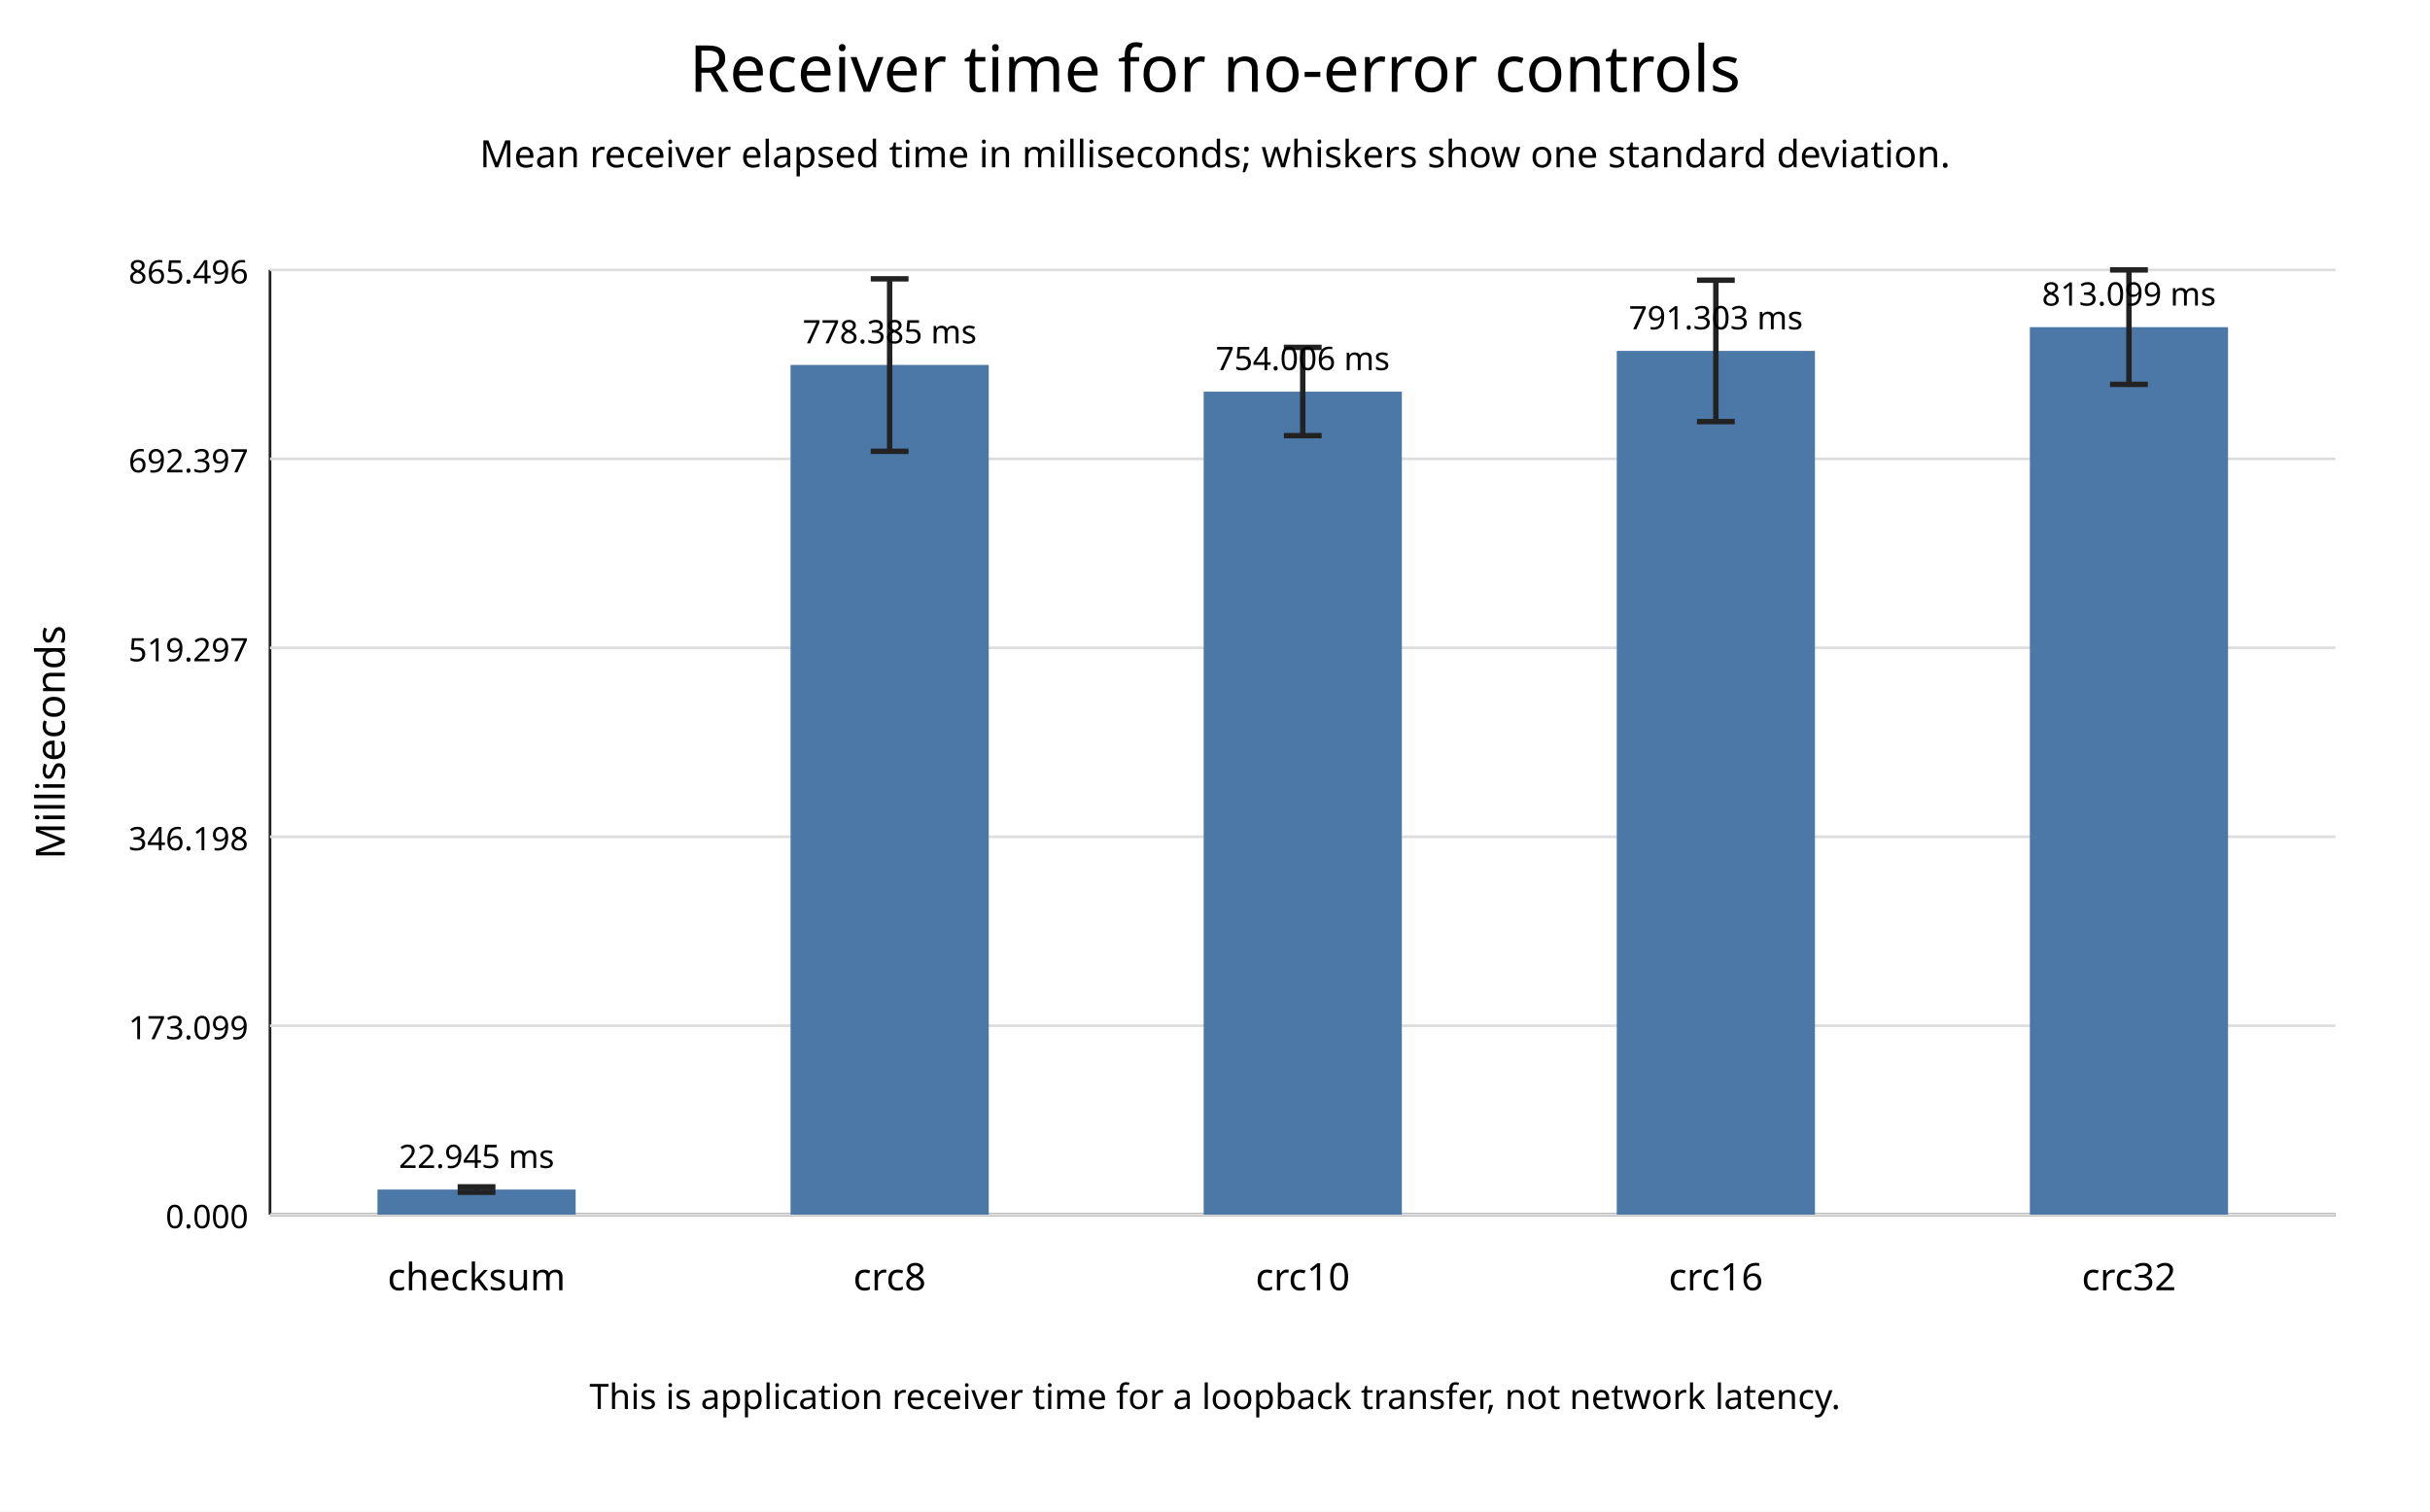
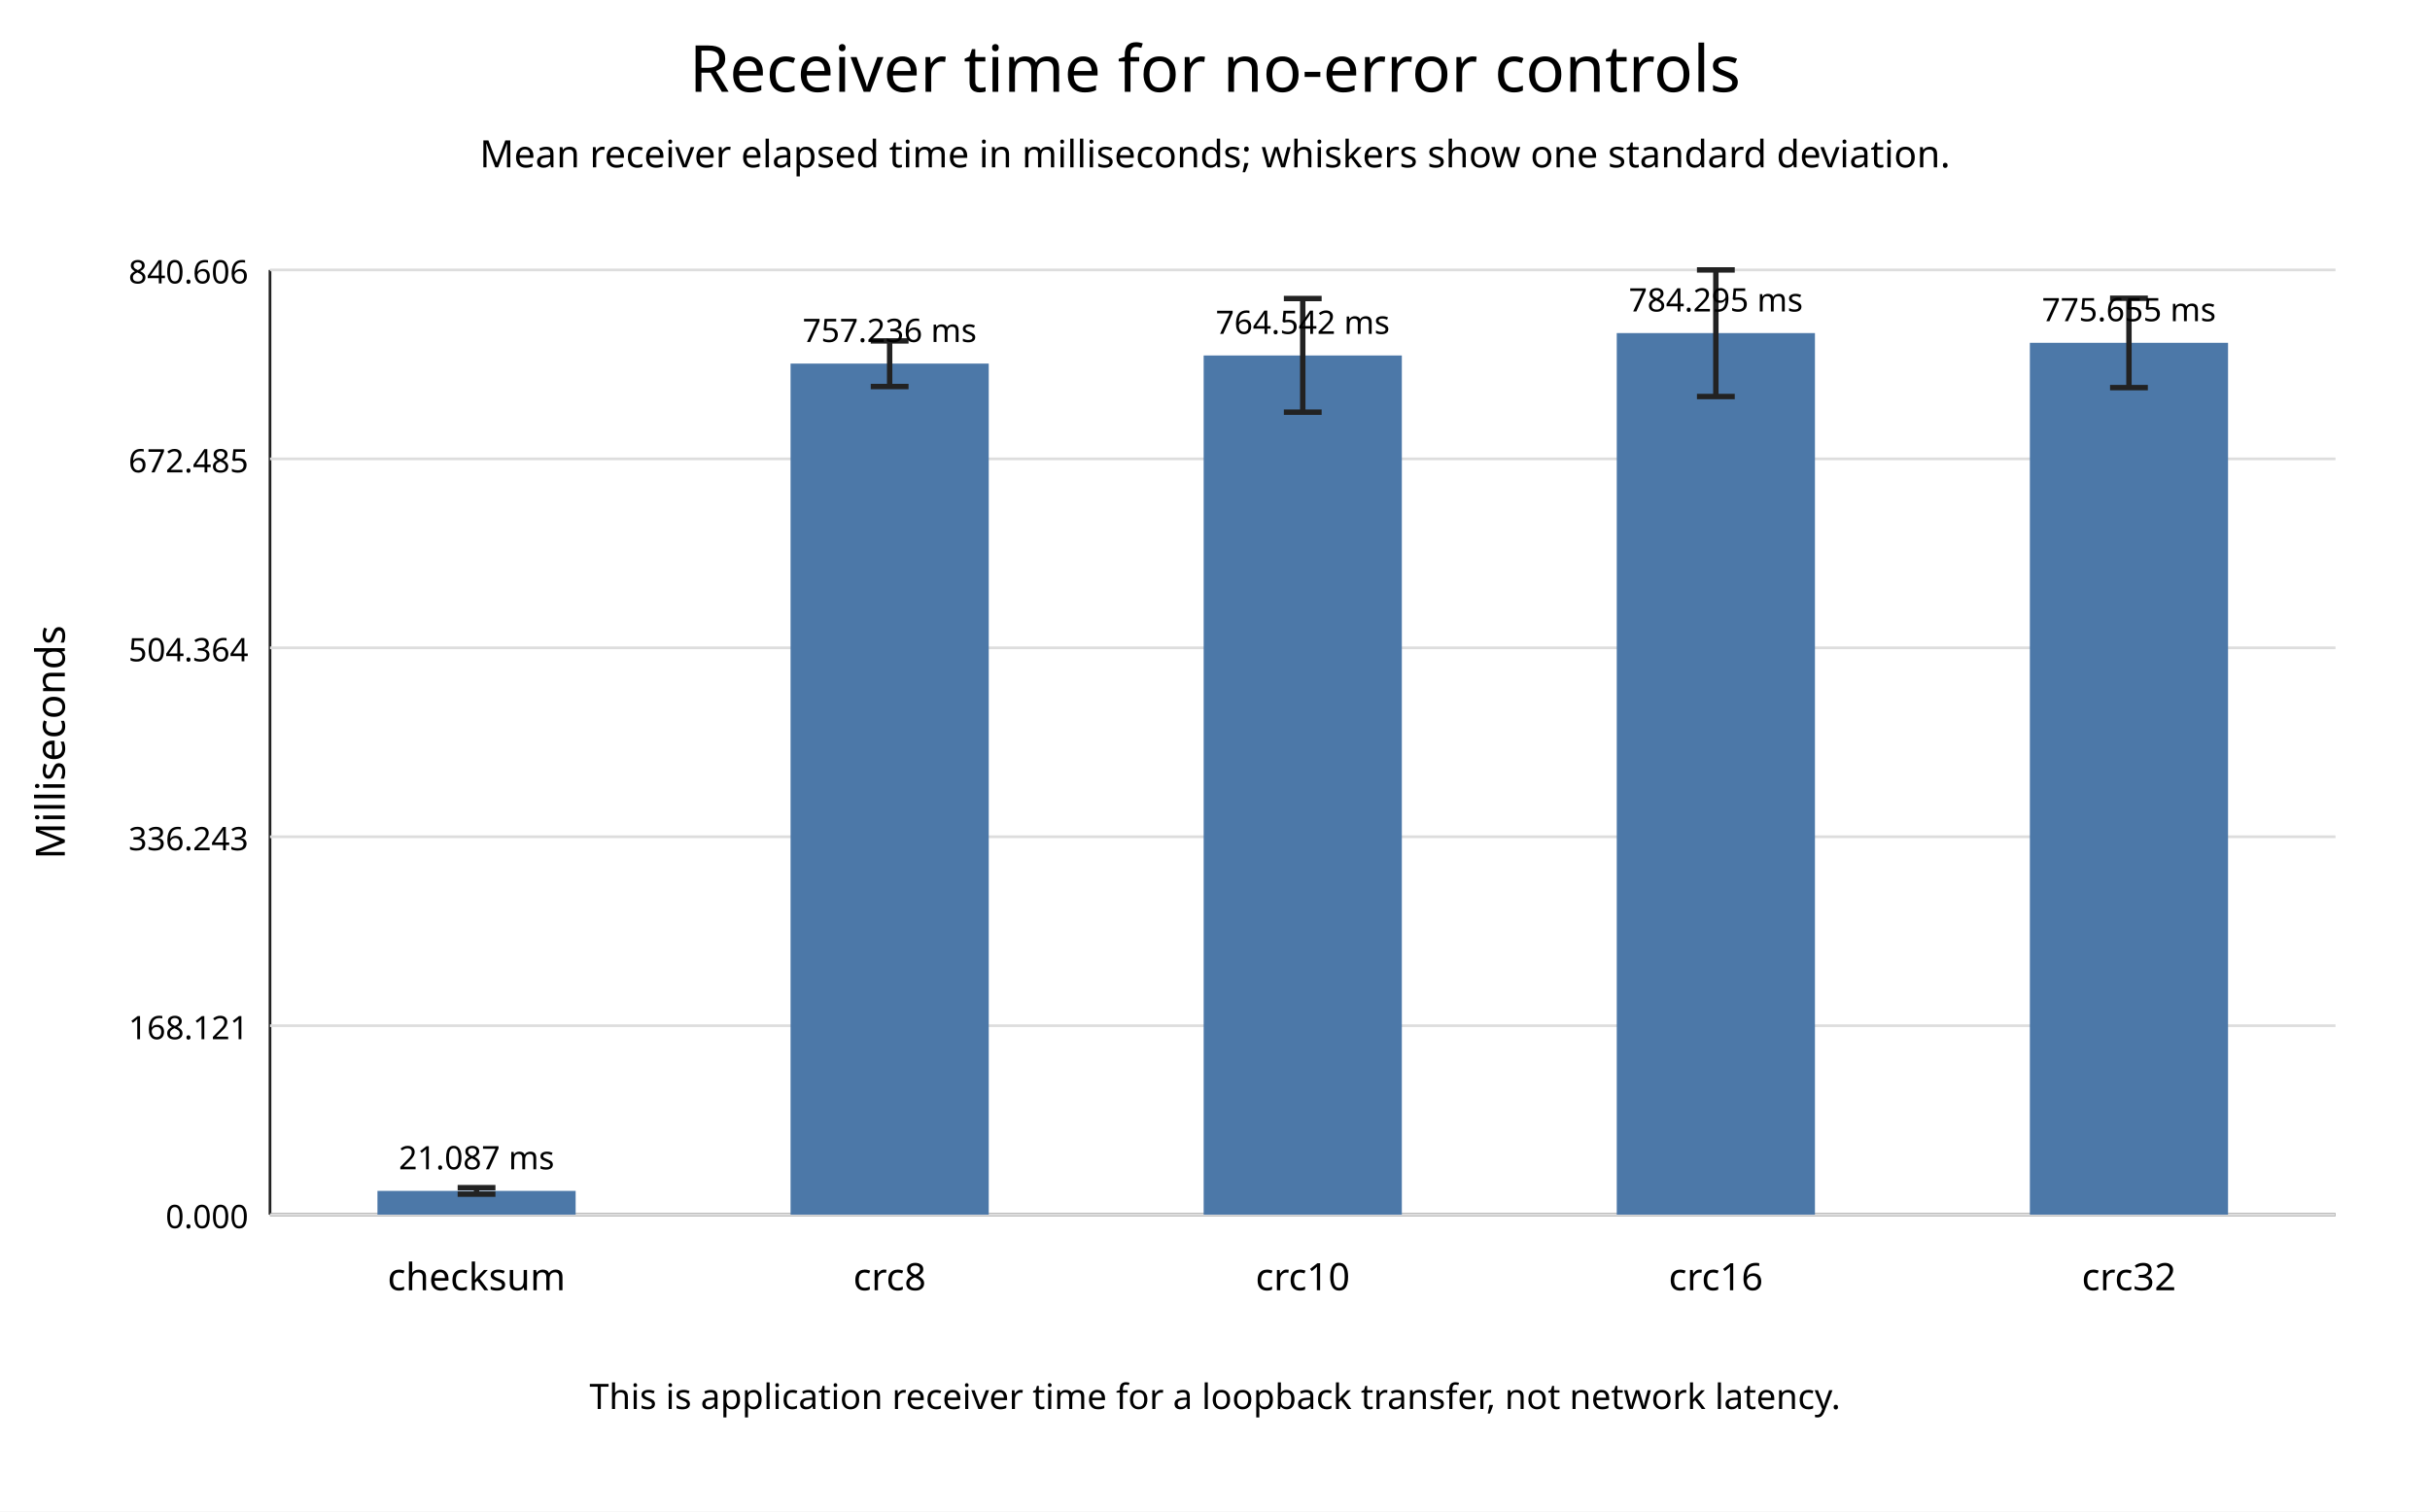
<svg xmlns="http://www.w3.org/2000/svg" width="900" height="560" viewBox="0 0 900 560">
  <rect width="100%" height="100%" fill="white" />
  <text x="450.0" y="34" text-anchor="middle" font-family="sans-serif" font-size="24">Receiver time for no-error controls</text>
  <text x="450" y="62" text-anchor="middle" font-family="sans-serif" font-size="14">Mean receiver elapsed time in milliseconds; whiskers show one standard deviation.</text>
  <line x1="100" y1="100" x2="100" y2="450" stroke="#222" />
  <line x1="100" y1="450" x2="865" y2="450" stroke="#222" />
  <line x1="100" y1="450.0" x2="865" y2="450.0" stroke="#DDD" />
  <text x="92" y="455.0" text-anchor="end" font-family="sans-serif" font-size="12">0.000</text>
  <line x1="100" y1="380.0" x2="865" y2="380.0" stroke="#DDD" />
-   <text x="92" y="385.0" text-anchor="end" font-family="sans-serif" font-size="12">173.099</text>
+   <text x="92" y="385.0" text-anchor="end" font-family="sans-serif" font-size="12">168.121</text>
  <line x1="100" y1="310.0" x2="865" y2="310.0" stroke="#DDD" />
-   <text x="92" y="315.0" text-anchor="end" font-family="sans-serif" font-size="12">346.198</text>
+   <text x="92" y="315.0" text-anchor="end" font-family="sans-serif" font-size="12">336.243</text>
  <line x1="100" y1="240.0" x2="865" y2="240.0" stroke="#DDD" />
-   <text x="92" y="245.0" text-anchor="end" font-family="sans-serif" font-size="12">519.297</text>
+   <text x="92" y="245.0" text-anchor="end" font-family="sans-serif" font-size="12">504.364</text>
  <line x1="100" y1="170.0" x2="865" y2="170.0" stroke="#DDD" />
-   <text x="92" y="175.0" text-anchor="end" font-family="sans-serif" font-size="12">692.397</text>
+   <text x="92" y="175.0" text-anchor="end" font-family="sans-serif" font-size="12">672.485</text>
  <line x1="100" y1="100.0" x2="865" y2="100.0" stroke="#DDD" />
-   <text x="92" y="105.0" text-anchor="end" font-family="sans-serif" font-size="12">865.496</text>
-   <rect x="139.8" y="440.7" width="73.4" height="9.3" fill="#4C78A8" />
-   <line x1="176.5" y1="439.7" x2="176.5" y2="441.7" stroke="#222" stroke-width="2" />
-   <line x1="169.5" y1="439.7" x2="183.5" y2="439.7" stroke="#222" stroke-width="2" />
-   <line x1="169.5" y1="441.7" x2="183.5" y2="441.7" stroke="#222" stroke-width="2" />
+   <text x="92" y="105.0" text-anchor="end" font-family="sans-serif" font-size="12">840.606</text>
+   <rect x="139.8" y="441.2" width="73.4" height="8.8" fill="#4C78A8" />
+   <line x1="176.5" y1="440.0" x2="176.5" y2="442.4" stroke="#222" stroke-width="2" />
+   <line x1="169.5" y1="440.0" x2="183.5" y2="440.0" stroke="#222" stroke-width="2" />
+   <line x1="169.5" y1="442.4" x2="183.5" y2="442.4" stroke="#222" stroke-width="2" />
  <text x="176.5" y="478" text-anchor="middle" font-family="sans-serif" font-size="14">checksum</text>
-   <text x="176.5" y="432.7" text-anchor="middle" font-family="sans-serif" font-size="12">22.945 ms</text>
-   <rect x="292.8" y="135.2" width="73.4" height="314.8" fill="#4C78A8" />
-   <line x1="329.5" y1="103.3" x2="329.5" y2="167.2" stroke="#222" stroke-width="2" />
-   <line x1="322.5" y1="103.3" x2="336.5" y2="103.3" stroke="#222" stroke-width="2" />
-   <line x1="322.5" y1="167.2" x2="336.5" y2="167.2" stroke="#222" stroke-width="2" />
+   <text x="176.5" y="433.2" text-anchor="middle" font-family="sans-serif" font-size="12">21.087 ms</text>
+   <rect x="292.8" y="134.7" width="73.4" height="315.3" fill="#4C78A8" />
+   <line x1="329.5" y1="126.3" x2="329.5" y2="143.2" stroke="#222" stroke-width="2" />
+   <line x1="322.5" y1="126.3" x2="336.5" y2="126.3" stroke="#222" stroke-width="2" />
+   <line x1="322.5" y1="143.2" x2="336.5" y2="143.2" stroke="#222" stroke-width="2" />
  <text x="329.5" y="478" text-anchor="middle" font-family="sans-serif" font-size="14">crc8</text>
-   <text x="329.5" y="127.2" text-anchor="middle" font-family="sans-serif" font-size="12">778.385 ms</text>
-   <rect x="445.8" y="145.1" width="73.4" height="304.9" fill="#4C78A8" />
-   <line x1="482.5" y1="128.7" x2="482.5" y2="161.4" stroke="#222" stroke-width="2" />
-   <line x1="475.5" y1="128.7" x2="489.5" y2="128.7" stroke="#222" stroke-width="2" />
-   <line x1="475.5" y1="161.4" x2="489.5" y2="161.4" stroke="#222" stroke-width="2" />
+   <text x="329.5" y="126.7" text-anchor="middle" font-family="sans-serif" font-size="12">757.236 ms</text>
+   <rect x="445.8" y="131.7" width="73.4" height="318.3" fill="#4C78A8" />
+   <line x1="482.5" y1="110.6" x2="482.5" y2="152.7" stroke="#222" stroke-width="2" />
+   <line x1="475.5" y1="110.6" x2="489.5" y2="110.6" stroke="#222" stroke-width="2" />
+   <line x1="475.5" y1="152.7" x2="489.5" y2="152.7" stroke="#222" stroke-width="2" />
  <text x="482.5" y="478" text-anchor="middle" font-family="sans-serif" font-size="14">crc10</text>
-   <text x="482.5" y="137.1" text-anchor="middle" font-family="sans-serif" font-size="12">754.006 ms</text>
-   <rect x="598.8" y="130.0" width="73.4" height="320.0" fill="#4C78A8" />
-   <line x1="635.5" y1="103.8" x2="635.5" y2="156.2" stroke="#222" stroke-width="2" />
-   <line x1="628.5" y1="103.8" x2="642.5" y2="103.8" stroke="#222" stroke-width="2" />
-   <line x1="628.5" y1="156.2" x2="642.5" y2="156.2" stroke="#222" stroke-width="2" />
+   <text x="482.5" y="123.7" text-anchor="middle" font-family="sans-serif" font-size="12">764.542 ms</text>
+   <rect x="598.8" y="123.4" width="73.4" height="326.6" fill="#4C78A8" />
+   <line x1="635.5" y1="100.0" x2="635.5" y2="146.9" stroke="#222" stroke-width="2" />
+   <line x1="628.5" y1="100.0" x2="642.5" y2="100.0" stroke="#222" stroke-width="2" />
+   <line x1="628.5" y1="146.9" x2="642.5" y2="146.9" stroke="#222" stroke-width="2" />
  <text x="635.5" y="478" text-anchor="middle" font-family="sans-serif" font-size="14">crc16</text>
-   <text x="635.5" y="122.0" text-anchor="middle" font-family="sans-serif" font-size="12">791.303 ms</text>
-   <rect x="751.8" y="121.2" width="73.4" height="328.8" fill="#4C78A8" />
-   <line x1="788.5" y1="100.0" x2="788.5" y2="142.4" stroke="#222" stroke-width="2" />
-   <line x1="781.5" y1="100.0" x2="795.5" y2="100.0" stroke="#222" stroke-width="2" />
-   <line x1="781.5" y1="142.4" x2="795.5" y2="142.4" stroke="#222" stroke-width="2" />
+   <text x="635.5" y="115.4" text-anchor="middle" font-family="sans-serif" font-size="12">784.295 ms</text>
+   <rect x="751.8" y="127.0" width="73.4" height="323.0" fill="#4C78A8" />
+   <line x1="788.5" y1="110.5" x2="788.5" y2="143.6" stroke="#222" stroke-width="2" />
+   <line x1="781.5" y1="110.5" x2="795.5" y2="110.5" stroke="#222" stroke-width="2" />
+   <line x1="781.5" y1="143.6" x2="795.5" y2="143.6" stroke="#222" stroke-width="2" />
  <text x="788.5" y="478" text-anchor="middle" font-family="sans-serif" font-size="14">crc32</text>
-   <text x="788.5" y="113.2" text-anchor="middle" font-family="sans-serif" font-size="12">813.099 ms</text>
+   <text x="788.5" y="119.0" text-anchor="middle" font-family="sans-serif" font-size="12">775.655 ms</text>
  <text x="24" y="275.0" text-anchor="middle" transform="rotate(-90 24 275.0)" font-family="sans-serif" font-size="15">Milliseconds</text>
  <text x="450" y="522" text-anchor="middle" font-family="sans-serif" font-size="13">This is application receiver time for a loopback transfer, not network latency.</text>
</svg>
